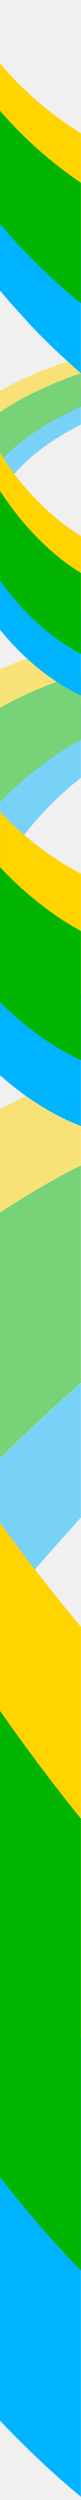
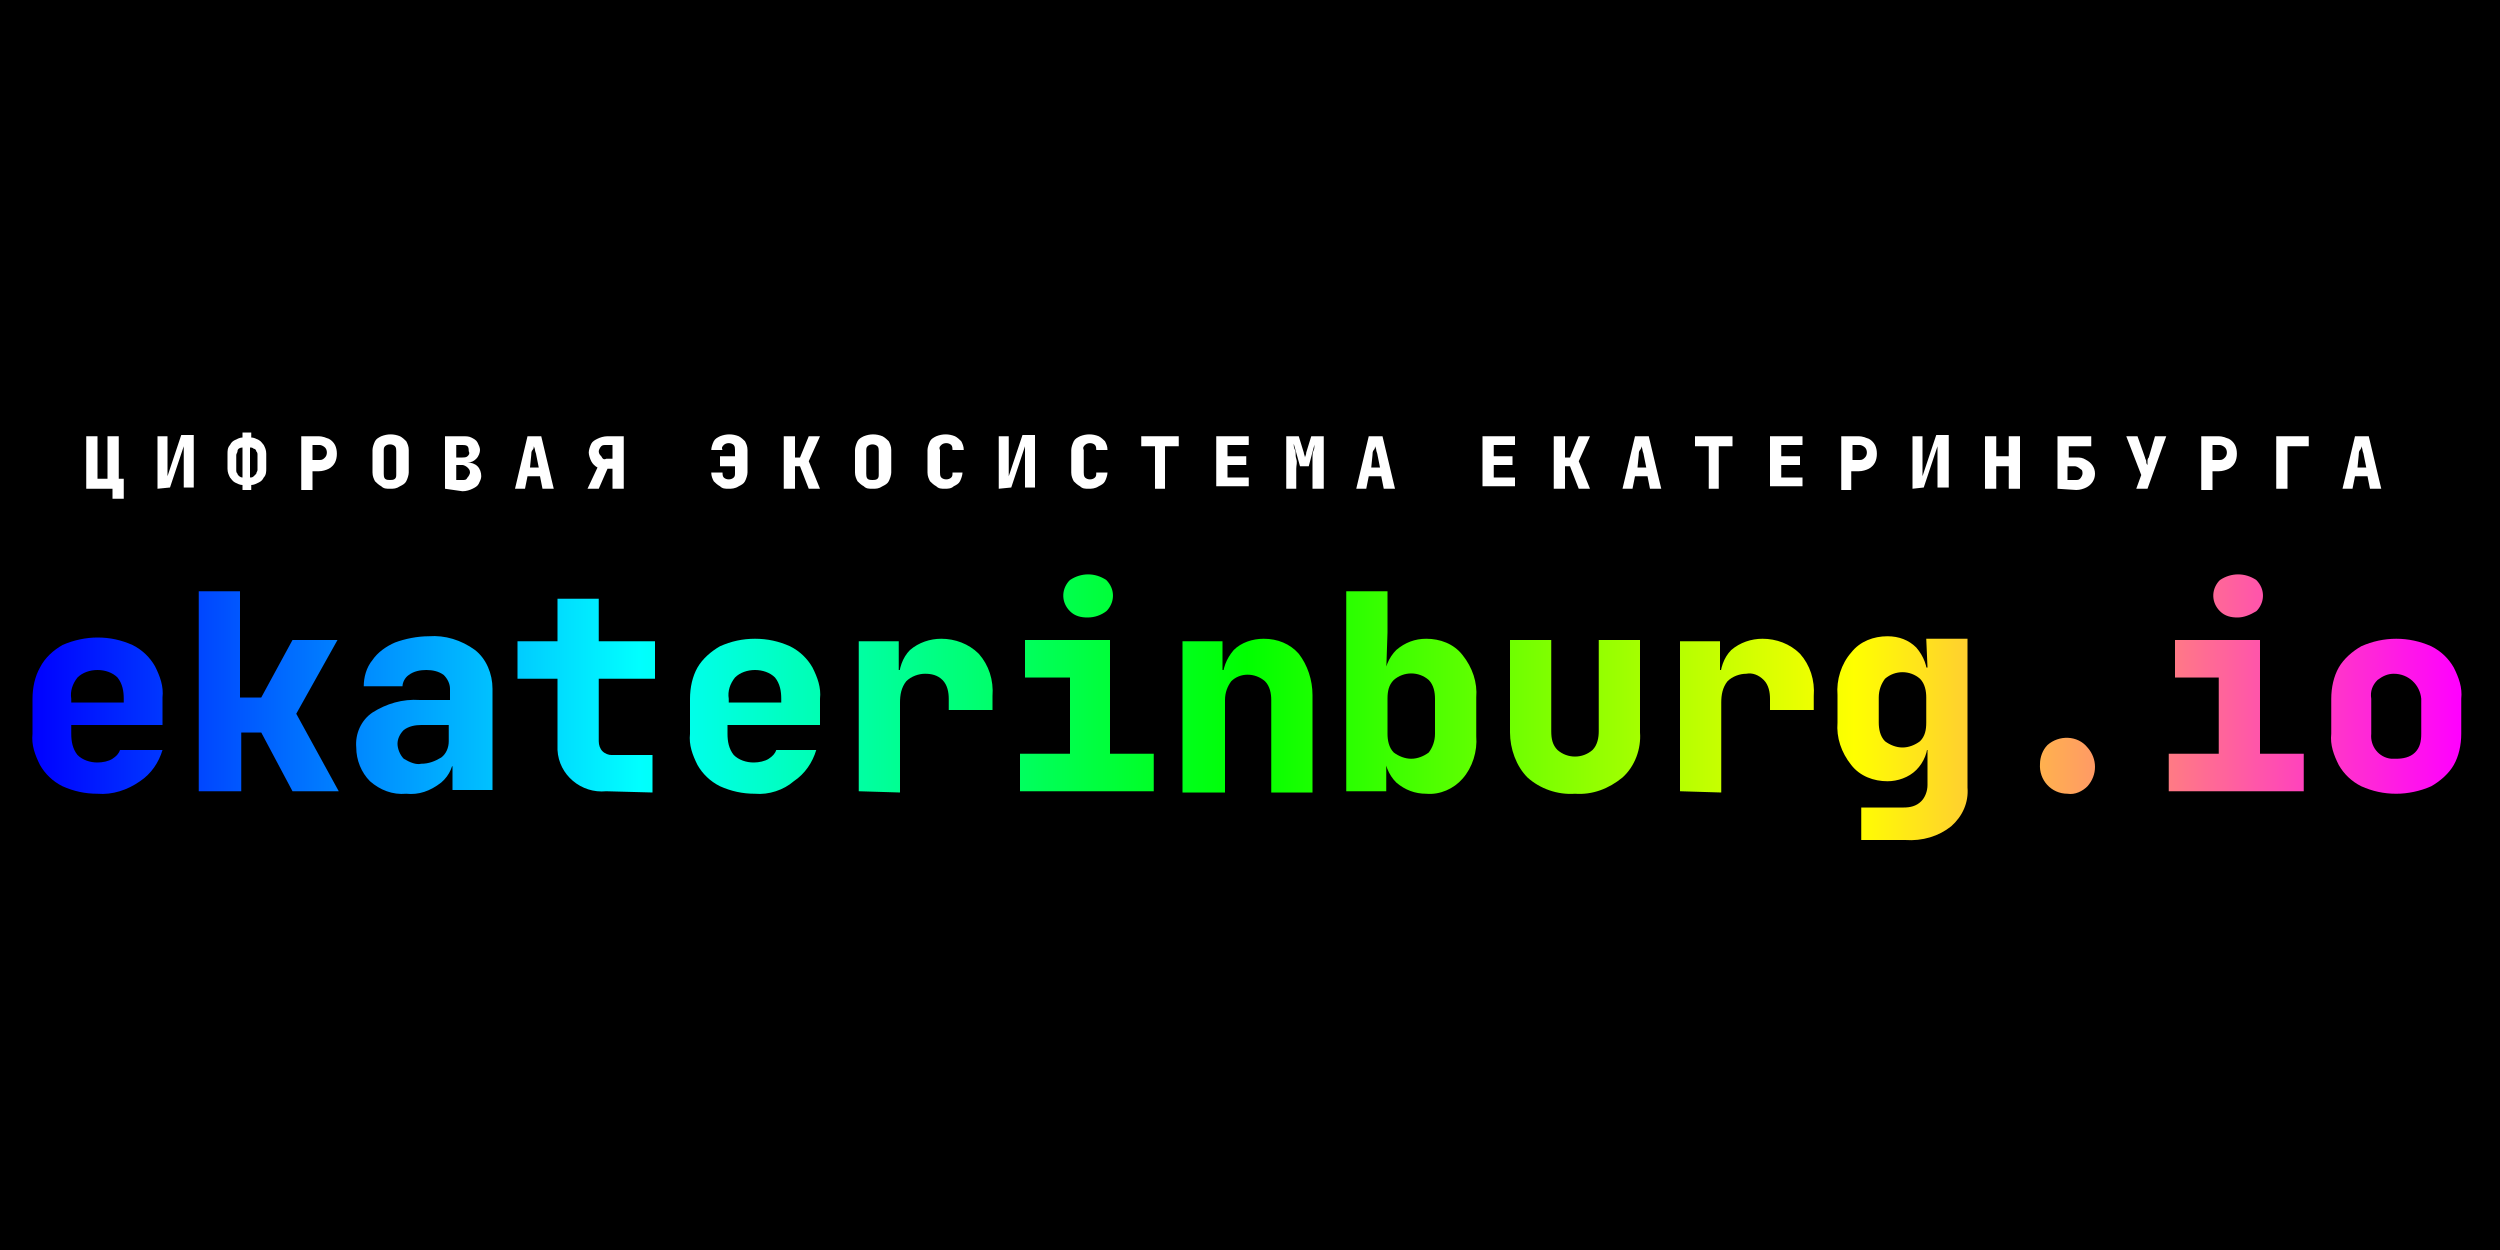
- <svg xmlns="http://www.w3.org/2000/svg" version="1.1" id="Layer_1" x="0" y="0" viewBox="0 0 200 6180" style="enable-background:new 0 0 200 6180" xml:space="preserve">
-   <style>.st1{opacity:.5}.st2{fill:#ffd400}.st3{fill:#00b4ff}.st4{fill:#00b400}</style>
-   <path style="fill:none" d="M0 0h200v6180H0z" />
-   <g class="st1">
-     <path class="st2" d="M200 882.8v80.5c-6.6 2.7-13.3 5.4-19.9 8.1-14.6 6.2-29 12.6-43.3 19.4-6.1 2.9-12.2 5.9-18.3 8.9-4 2-8 4.1-12 6.2-4 2.1-8 4.2-12 6.4s-7.9 4.4-11.8 6.6c-29.1 16.6-57 35.4-82.7 56.9V966.2c4.3-2.5 8.5-5.1 12.9-7.3l13.6-7.3 6.8-3.6 6.8-3.3c36.5-18.1 73.2-32.7 109.6-45.5 5.8-2 11.6-4 17.5-5.9 11-3.7 21.9-7.2 32.8-10.5z" />
-     <path class="st3" d="M200 963.3v85.8c-26.4 13.8-51.6 28.4-74.8 44.1l-5 3.3-4.8 3.5-9.5 6.9c-3.2 2.2-6.2 4.7-9.2 7.1l-9 7.1c-1.5 1.2-2.9 2.5-4.4 3.7l-4.3 3.7c-2.8 2.5-5.8 4.9-8.6 7.4l-8.2 7.8-4.1 3.8c-1.4 1.3-2.6 2.7-4 4-6.5 6.6-12.8 13.4-19 20.4-11.9 13.5-23.2 27.8-34.4 43.1l-.9 1.2v-140.3c25.7-21.5 53.6-40.3 82.7-56.9 3.9-2.2 7.9-4.5 11.8-6.6 4-2.2 7.9-4.3 12-6.4 4-2.1 8-4.2 12-6.2 6.1-3.1 12.2-6 18.3-8.9 14.3-6.8 28.8-13.2 43.3-19.4 6.8-2.9 13.5-5.6 20.1-8.2z" />
-     <path class="st4" d="M199.9 922.5h.1v82.9c-1.6.7-3.1 1.4-4.7 2.1-31.8 14.7-62.5 30.7-91.4 48.6-28.8 17.9-55.7 37.6-79.8 60.2-5.5 5.1-10.9 10.3-16.1 15.6-2.7 2.7-5.3 5.5-8 8.2v-121.2l5.2-3.6c2-1.4 4-2.8 6.1-4.1l12.4-7.8c4.1-2.6 8.2-5.2 12.5-7.6l12.6-7.2 6.3-3.6 6.4-3.3c34-18 68.7-33.1 103.5-46.5 11.6-4.4 23.2-8.6 34.9-12.7z" />
+ <svg xmlns="http://www.w3.org/2000/svg" xmlns:xlink="http://www.w3.org/1999/xlink" enable-background="new 0 0 200 100" viewBox="0 0 200 100">
+   <linearGradient id="a">
+     <stop offset="0" stop-color="#00f" />
+     <stop offset=".25" stop-color="#0ff" />
+     <stop offset=".5" stop-color="#0f0" />
+     <stop offset=".75" stop-color="#ff0" />
+     <stop offset="1" stop-color="#f0f" />
+   </linearGradient>
+   <linearGradient id="b" gradientTransform="matrix(1 0 0 -1 0 102)" gradientUnits="userSpaceOnUse" x1="2.556" x2="196.915" xlink:href="#a" y1="44.716" y2="44.716" />
+   <linearGradient id="c" gradientTransform="matrix(1 0 0 -1 0 102)" gradientUnits="userSpaceOnUse" x1="2.558" x2="196.916" xlink:href="#a" y1="46.686" y2="46.686" />
+   <linearGradient id="d" gradientTransform="matrix(1 0 0 -1 0 102)" gradientUnits="userSpaceOnUse" x1="2.558" x2="196.916" xlink:href="#a" y1="44.718" y2="44.718" />
+   <linearGradient id="e" gradientTransform="matrix(1 0 0 -1 0 102)" gradientUnits="userSpaceOnUse" x1="2.558" x2="196.916" xlink:href="#a" y1="46.406" y2="46.406" />
+   <linearGradient id="f" gradientTransform="matrix(1 0 0 -1 0 102)" gradientUnits="userSpaceOnUse" x1="2.558" x2="196.916" xlink:href="#a" y1="44.716" y2="44.716" />
+   <linearGradient id="g" gradientTransform="matrix(1 0 0 -1 0 102)" gradientUnits="userSpaceOnUse" x1="2.558" x2="196.916" xlink:href="#a" y1="44.828" y2="44.828" />
+   <linearGradient id="h" gradientTransform="matrix(1 0 0 -1 0 102)" gradientUnits="userSpaceOnUse" x1="2.558" x2="196.916" xlink:href="#a" y1="47.376" y2="47.376" />
+   <linearGradient id="i" gradientTransform="matrix(1 0 0 -1 0 102)" gradientUnits="userSpaceOnUse" x1="2.558" x2="196.916" xlink:href="#a" y1="44.827" y2="44.827" />
+   <linearGradient id="j" gradientTransform="matrix(1 0 0 -1 0 102)" gradientUnits="userSpaceOnUse" x1="2.558" x2="196.916" xlink:href="#a" y1="46.575" y2="46.575" />
+   <linearGradient id="k" gradientTransform="matrix(1 0 0 -1 0 102)" gradientUnits="userSpaceOnUse" x1="2.558" x2="196.916" xlink:href="#a" y1="44.602" y2="44.602" />
+   <linearGradient id="l" gradientTransform="matrix(1 0 0 -1 0 102)" gradientUnits="userSpaceOnUse" x1="2.558" x2="196.916" xlink:href="#a" y1="42.854" y2="42.854" />
+   <linearGradient id="m" gradientTransform="matrix(1 0 0 -1 0 102)" gradientUnits="userSpaceOnUse" x1="2.558" x2="196.916" xlink:href="#a" y1="40.688" y2="40.688" />
+   <linearGradient id="n" gradientTransform="matrix(1 0 0 -1 0 102)" gradientUnits="userSpaceOnUse" x1="2.558" x2="196.916" xlink:href="#a" y1="44.715" y2="44.715" />
+   <path d="m0 0h200v100h-200z" />
+   <g fill="#fff">
+     <path d="m9 39.9v-.8h-2.1v-4.2h.9v3.4h.8v-3.4h.9v3.4h.4v1.6z" />
+     <path d="m12.6 39.1v-4.2h.8v1.8.5s0 .3 0 .5 0 .3 0 .4l1.1-3.3h1v4.2h-.8v-1.7c0-.1 0-.3 0-.5s0-.4 0-.6 0-.4 0-.5l-1.1 3.3z" />
+     <path d="m19.4 39.2v-.4c-.2 0-.4-.1-.6-.2s-.3-.3-.4-.4c-.1-.2-.2-.4-.2-.7v-1.2c0-.2 0-.5.2-.7.1-.2.2-.3.4-.4s.4-.2.6-.2v-.4h.7v.4c.2 0 .4.1.6.2s.3.3.4.4c.1.2.2.4.2.7v1.2c0 .2 0 .5-.2.7-.1.2-.2.3-.4.4s-.4.2-.6.2v.4zm0-1v-2.4c-.2 0-.4.1-.4.3 0 .1-.1.2-.1.3v1.2c0 .1 0 .2.1.3 0 .1.2.3.4.3zm.6 0c.1 0 .2 0 .3-.1l.2-.2c0-.1.1-.2.1-.3v-1.2c0-.1 0-.2-.1-.3 0-.1-.1-.2-.2-.2-.1-.1-.2-.1-.3-.1z" />
+     <path d="m24.1 39.1v-4.2h1.4c.3 0 .5.1.8.2.2.1.4.3.5.5.2.4.2 1 0 1.4-.1.2-.3.4-.5.5s-.5.2-.8.2h-.5v1.5h-.9zm.9-2.3h.6c.2 0 .3-.1.4-.2.2-.2.2-.6 0-.8-.1-.1-.3-.2-.4-.2h-.6z" />
+     <path d="m31.2 39.1c-.3 0-.5 0-.7-.2-.2-.1-.4-.3-.5-.4-.1-.2-.2-.4-.2-.7v-1.8c0-.2.1-.5.2-.7s.3-.3.5-.4c.5-.2 1-.2 1.5 0 .2.1.4.3.5.4.1.2.2.4.2.7v1.8c0 .2-.1.5-.2.7s-.3.3-.5.4c-.3.2-.5.2-.8.2zm0-.7c.1 0 .3 0 .4-.1s.1-.2.1-.4v-1.8c0-.1 0-.3-.1-.4-.2-.2-.6-.2-.8 0-.1.1-.1.2-.1.4v1.8c0 .1 0 .3.1.4s.3.1.4.1z" />
+     <path d="m35.6 39.1v-4.2h1.4c.3 0 .5 0 .7.1s.4.2.5.4.2.4.2.6-.1.5-.3.7-.4.3-.7.3c.3 0 .6.1.8.3s.3.5.3.8c0 .2-.1.4-.2.6s-.3.3-.5.4-.5.2-.8.2zm.9-2.5h.5c.1 0 .3 0 .4-.1s.2-.2.1-.4c0-.1 0-.3-.1-.4s-.3-.1-.4-.1h-.5zm0 1.8h.5c.2 0 .3 0 .4-.2.1-.1.2-.3.2-.4 0-.2-.1-.3-.2-.4s-.3-.2-.4-.2h-.5z" />
+     <path d="m41.2 39.1 1-4.2h1.1l1 4.2h-.9l-.2-1h-1l-.2 1zm1.2-1.7h.7l-.2-1c0-.1-.1-.3-.1-.4s-.1-.3-.1-.3c0 .1 0 .2-.1.3s-.1.3-.1.4z" />
+     <path d="m47 39.1.8-1.7c-.2-.1-.4-.3-.5-.5s-.2-.5-.2-.7.1-.5.2-.7.3-.3.5-.4.5-.2.8-.2h1.3v4.2h-.9v-1.6h-.4l-.7 1.6zm1.5-2.4h.5v-1.1h-.5c-.2 0-.3 0-.4.1s-.2.3-.2.4c0 .2.1.3.2.4.1.2.2.3.4.2z" />
+     <path d="m58.3 39.1c-.3 0-.5 0-.7-.2-.2-.1-.4-.3-.5-.4-.1-.2-.2-.4-.2-.7h.9c0 .1 0 .3.1.4.2.2.6.2.8 0 .1-.1.1-.2.1-.4v-.5h-1.2v-.8h1.2v-.5c0-.1 0-.3-.1-.4-.2-.2-.6-.2-.8 0-.1.1-.2.2-.1.4h-.9c0-.2.1-.5.2-.7s.3-.3.5-.4c.5-.2 1-.2 1.5 0 .2.1.4.3.5.4.1.2.2.4.2.7v1.8c0 .2-.1.5-.2.7s-.3.3-.5.4c-.3.2-.6.2-.8.2z" />
+     <path d="m62.7 39.1v-4.2h.9v1.7h.4l.7-1.7h.9l-.9 2 .9 2.2h-.9l-.7-1.8h-.4v1.8z" />
+     <path d="m69.8 39.1c-.3 0-.5 0-.7-.2-.2-.1-.4-.3-.5-.4-.1-.2-.2-.4-.2-.7v-1.8c0-.2.1-.5.2-.7s.3-.3.5-.4c.5-.2 1-.2 1.5 0 .2.1.4.3.5.4.1.2.2.4.2.7v1.8c0 .2-.1.5-.2.7s-.3.3-.5.4c-.3.2-.5.2-.8.2zm0-.7c.1 0 .3 0 .4-.1s.1-.2.1-.4v-1.8c0-.1 0-.3-.1-.4-.2-.2-.6-.2-.8 0-.1.1-.1.2-.1.4v1.8c0 .1 0 .3.1.4s.3.1.4.1z" />
+     <path d="m75.6 39.1c-.3 0-.5 0-.7-.2-.2-.1-.4-.3-.5-.4-.1-.2-.2-.4-.2-.7v-1.8c0-.2.1-.5.2-.7s.3-.3.5-.4c.5-.2 1-.2 1.5 0 .2.1.4.3.5.4.1.2.2.4.2.7h-.9c0-.1 0-.3-.1-.4-.2-.2-.6-.2-.8 0-.1.1-.2.2-.1.4v1.8c0 .1 0 .3.1.4.2.2.6.2.8 0 .1-.1.1-.2.1-.4h.8c0 .2-.1.5-.2.7s-.3.3-.5.4c-.2.2-.5.2-.7.2z" />
+     <path d="m79.9 39.1v-4.2h.8v1.8.5s0 .3 0 .5 0 .3 0 .4l1.1-3.3h1v4.2h-.8v-1.7c0-.1 0-.3 0-.5s0-.4 0-.6 0-.4 0-.5l-1.1 3.3z" />
+     <path d="m87.1 39.1c-.3 0-.5 0-.7-.2-.2-.1-.4-.3-.5-.4-.1-.2-.2-.4-.2-.7v-1.8c0-.2.1-.5.2-.7s.3-.3.5-.4c.5-.2 1-.2 1.5 0 .2.1.4.3.5.4.1.2.2.4.2.7h-.9c0-.1 0-.3-.1-.4-.2-.2-.6-.2-.8 0-.1.1-.2.2-.1.4v1.8c0 .1 0 .3.1.4.2.2.6.2.8 0 .1-.1.1-.2.1-.4h.9c0 .2-.1.5-.2.7s-.3.3-.5.4c-.3.2-.6.2-.8.2z" />
+     <path d="m92.4 39.1v-3.4h-1.1v-.8h3v.8h-1.1v3.4z" />
+     <path d="m97.3 39.1v-4.2h2.6v.7h-1.7v.9h1.5v.7h-1.5v1h1.7v.7h-2.6z" />
+     <path d="m102.9 39.1v-4.2h1l.4 1.3c0 .1.1.3.1.4s0 .2 0 .2c0-.1 0-.1 0-.2s.1-.2.1-.4l.4-1.3h1v4.2h-.9v-1.6c0-.3 0-.5 0-.8s0-.5.1-.7 0-.4.1-.6l-.5 1.9h-.7l-.5-1.8c0 .2 0 .3.1.5s0 .4.1.7 0 .5 0 .8v1.6z" />
+     <path d="m108.5 39.1 1-4.2h1.1l1 4.2h-.9l-.2-1h-1l-.2 1zm1.2-1.7h.7l-.2-1c0-.1-.1-.3-.1-.4s-.1-.3-.1-.3c0 .1 0 .2-.1.3s-.1.3-.1.4z" />
+     <path d="m118.6 39.1v-4.2h2.6v.7h-1.7v.9h1.5v.7h-1.5v1h1.7v.7h-2.6z" />
+     <path d="m124.3 39.1v-4.2h.9v1.7h.4l.7-1.7h.9l-.9 2 .9 2.2h-.9l-.7-1.8h-.4v1.8z" />
+     <path d="m129.8 39.1 1-4.2h1.1l1 4.2h-.9l-.2-1h-1l-.2 1zm1.2-1.7h.7l-.2-1c0-.1-.1-.3-.1-.4s-.1-.3-.1-.3c0 .1 0 .2-.1.3s-.1.3-.1.4z" />
+     <path d="m136.7 39.1v-3.4h-1.1v-.8h3v.8h-1.1v3.4z" />
+     <path d="m141.6 39.1v-4.2h2.6v.7h-1.7v.9h1.5v.7h-1.5v1h1.7v.7h-2.6z" />
+     <path d="m147.3 39.1v-4.2h1.4c.3 0 .5.1.8.2.2.1.4.3.5.5.2.4.2 1 0 1.4-.1.2-.3.4-.5.5s-.5.2-.8.2h-.6v1.5h-.8zm.9-2.3h.6c.2 0 .3-.1.4-.2.2-.2.2-.6 0-.8-.1-.1-.3-.2-.4-.2h-.6z" />
+     <path d="m153 39.1v-4.2h.8v1.8.5s0 .3 0 .5 0 .3 0 .4l1.1-3.3h1v4.2h-.9v-1.7c0-.1 0-.3 0-.5s0-.4 0-.6 0-.4 0-.5l-1.1 3.3z" />
+     <path d="m158.8 39.1v-4.2h.9v1.6h1v-1.6h.9v4.2h-.9v-1.8h-1v1.8z" />
+     <path d="m164.6 39.1v-4.2h2.7v.8h-1.8v.9h.6c.3 0 .5 0 .8.2.4.2.7.6.7 1.1s-.3.9-.7 1.1c-.2.1-.5.2-.8.2zm.8-.7h.6c.2 0 .3 0 .4-.1s.2-.3.2-.4c0-.2 0-.3-.2-.4-.1-.1-.3-.2-.4-.2h-.6z" />
+     <path d="m170.9 39.1.4-1.1-1.2-3.1h.9l.6 1.7c0 .1.1.2.1.3s0 .2.1.3c0-.1 0-.2 0-.3s0-.2.1-.3l.5-1.7h.9l-1.5 4.2z" />
+     <path d="m176.1 39.1v-4.2h1.4c.3 0 .5.1.8.2.2.1.4.3.5.5.2.4.2 1 0 1.4-.1.2-.3.4-.5.5s-.5.2-.8.2h-.5v1.5h-.9zm.9-2.3h.6c.2 0 .3-.1.4-.2.2-.2.2-.6 0-.8-.1-.1-.3-.2-.4-.2h-.6z" />
+     <path d="m182.1 39.1v-4.2h2.6v.8h-1.7v3.4z" />
+     <path d="m187.4 39.1 1-4.2h1.1l1 4.2h-.9l-.2-1h-1l-.2 1zm1.2-1.7h.7l-.2-1c0-.1-.1-.3-.1-.4s-.1-.3-.1-.3c0 .1 0 .2-.1.3s-.1.3-.1.4z" />
  </g>
-   <path class="st2" d="M200 329.8v262.3l-5.5-4.1c-2.3-1.7-4.5-3.3-6.8-5.1l-13.4-10.4-6.7-5.2-6.6-5.4-13-10.7c-4.4-3.6-8.6-7.3-12.9-11l-6.4-5.5c-2.1-1.8-4.3-3.7-6.4-5.6l-12.6-11.3-6.3-5.7-6.2-5.8-12.4-11.6c-4.1-3.9-8.1-7.9-12.1-11.8l-6-5.9-3-3-3-3-11.9-12c-4-4-7.8-8.1-11.7-12.3l-11.6-12.4-11.3-12.6-5.6-6.3c-1.9-2.1-3.7-4.3-5.5-6.4-1-1.2-2.1-2.4-3.1-3.6V156.9c3.7 4.4 7.4 8.7 11 13 3.2 3.7 6.5 7.4 9.8 11s6.6 7.2 10.1 10.8l10.2 10.6c3.5 3.5 7 7 10.5 10.4 6.9 7 14.2 13.7 21.3 20.4 3.6 3.4 7.3 6.6 11 9.9 3.7 3.3 7.3 6.6 11.1 9.7l11.4 9.5 2.8 2.4 2.9 2.3 5.8 4.6 5.8 4.6c1.9 1.5 3.8 3.1 5.8 4.5l11.8 8.9c7.7 6 15.9 11.6 23.9 17.2l12.2 8.2c4.1 2.7 8.1 5.5 12.3 8.1l10.3 6.8z" />
-   <path class="st3" d="M200 592.1v330.5l-.1-.1-.9-.7-4.1-3.6-16.2-14.4c-2.7-2.4-5.4-4.8-8-7.2l-3.6-3.3-4.3-4c-5.2-5-10.5-9.6-15.7-14.4-5.2-4.8-10.3-9.7-15.4-14.6l-7.6-7.3c-2.5-2.4-5.1-4.9-7.6-7.4l-14.9-14.9-7.4-7.4-7.2-7.6-14.3-15.2c-2.4-2.5-4.7-5.1-7-7.7l-7-7.7-6.9-7.7c-2.3-2.5-4.7-5-7-7.6l-13.7-15.3-6.8-7.6-6.6-7.8-13.1-15.5C3 721.8 1.5 719.9 0 718V405.4c1 1.2 2.1 2.4 3.1 3.6 1.8 2.1 3.7 4.3 5.5 6.4l5.6 6.3 11.3 12.6 11.6 12.4c3.9 4.1 7.7 8.3 11.7 12.3l11.8 12.1 3 3 3 3 6 5.9c4 3.9 8 7.9 12.1 11.8l12.4 11.6 6.2 5.8 6.3 5.7 12.6 11.3c2.1 1.9 4.2 3.7 6.4 5.6l6.4 5.5c4.3 3.7 8.5 7.4 12.9 11L161 562l6.6 5.4 6.7 5.2 13.4 10.4c2.2 1.8 4.5 3.4 6.8 5.1l5.5 4z" />
-   <path class="st4" d="M200 452v297.5l-6-4.8c-2.5-2-4.9-3.9-7.3-6l-14.5-12.2-7.2-6.1-7.1-6.2-14.1-12.5c-2.4-2.1-4.6-4.2-6.9-6.3L130 689c-18.4-16.8-36.3-34-53.8-51.7-4.4-4.4-8.6-8.9-12.9-13.4l-6.4-6.7c-2.1-2.2-4.3-4.4-6.4-6.7L38.2 597l-6.2-6.8-6.1-7-12.1-13.9-12-14-1.8-2.2V273.8c2.2 2.5 4.3 5 6.5 7.5 3.4 4 7 7.9 10.5 11.8s7 7.8 10.7 11.6l10.9 11.4 2.7 2.9 2.8 2.8 5.6 5.6 5.6 5.6c1.9 1.9 3.7 3.7 5.6 5.5l11.4 10.9C112 386.9 154.8 421.2 200 452z" />
-   <g class="st1">
-     <path class="st2" d="M200 1596.5v147.2c-25.6 10.5-50.8 22.1-75.3 35-38.7 20.3-76 43.2-111.6 68.5-4.4 3.1-8.7 6.2-13 9.4v-202.5c16.3-6.9 32.8-13.5 49.4-19.6 5.8-2.1 11.6-4.2 17.5-6.3 33.4-11.6 67.3-21.6 101.6-29.8 9.9-2.4 19.9-4.6 29.9-6.7l1.5 4.8z" />
-     <path class="st3" d="M124.7 1778.6c24.6-12.8 49.7-24.5 75.3-35v179l-.1.1c-28.7 22.5-55.8 46.9-81.1 73.1-20.9 21.6-40.7 44.4-59.1 68.1-3.7 4.8-7.4 9.6-11 14.4-10.7 14.4-20.8 29-30.3 43.8-5.3 8.2-10.4 16.5-15.2 24.8-1.1 1.8-2.1 3.6-3.2 5.4v-295.9c4.3-3.2 8.7-6.3 13-9.4 35.6-25.2 72.9-48.1 111.7-68.4z" />
-     <path class="st4" d="M139.8 1685.4c19.8-7.3 39.9-14 60.2-20v162.8c-12.8 7.2-25.3 14.6-37.7 22.5-33.7 21.4-65.9 45-96.4 70.8-23 19.4-45 39.9-65.9 61.5v-233.4c28.3-15.7 57.4-30.1 87-43.1 17.4-7.5 35-14.6 52.8-21.1z" />
-   </g>
-   <g class="st1">
-     <path class="st2" d="M200 2653.8v227.5l-2 .9c-26.3 12.8-49.9 25.5-72.6 38.4-22.7 12.8-44.3 25.8-65.5 38.8-20.5 12.6-40.4 25.3-60 38.1v-255.6l8.7-4.5c17.6-9.1 35.9-18.3 55.9-27.8 10-4.8 20.5-9.7 31.6-14.6l12.5-5.6 13.4-5.8 6.7-2.9 3.5-1.5 3.7-1.5 14.7-5.9 3.9-1.5 4.1-1.6 8.2-3.1 8.2-3.1 9.2-3.3 9.2-3.2 4.6-1.6 2-.6z" />
-     <path class="st3" d="M200 3418.3v333.1c-17.9 19.7-35.8 39.6-53.5 59.7-20.2 22.8-40.3 45.8-60 68.8-7.4 8.6-14.8 17.2-22.1 25.9-13.4 15.8-26.6 31.6-39.7 47.4-8.4 10.1-16.6 20.2-24.7 30.2v-378.1c25-24.5 50.3-48.8 75.6-72.8 15.7-14.8 31.3-29.6 47.1-44.1 15.7-14.6 31.5-29 47.3-43.3 10-9 20-17.9 30-26.8z" />
-     <path class="st4" d="M200 2881.3v537c-10 8.9-20 17.8-30 26.8-15.8 14.3-31.6 28.7-47.3 43.3-15.8 14.6-31.4 29.3-47.1 44.1-25.3 24-50.6 48.3-75.6 72.8v-608c19.6-12.8 39.5-25.5 60-38.1 21.1-13 42.8-25.9 65.5-38.8 22.7-12.8 46.3-25.6 72.6-38.4l1.9-.7z" />
-   </g>
-   <path class="st2" d="M200 4021.5v1017.7c-1.1-1.2-2.1-2.5-3.2-3.8-18.9-22.5-37.6-45.3-55.9-68.4-30.8-38.8-60.9-78.2-90.2-118.2-1.7-2.2-3.3-4.5-4.9-6.7l-11.6-15.9c-3.8-5.3-7.7-10.6-11.5-15.9l-22.7-32V3764.4c11.5 15.9 23.2 31.9 35 47.8 16.9 22.7 34 45.3 51.4 67.8 11.8 15.3 23.7 30.6 35.8 45.8 25.5 32.2 51.5 64.1 77.8 95.7z" />
-   <path class="st3" d="M200 5039.2V6172c-38.1-31.5-75-64.4-110.8-98.5-31.2-29.8-60.9-59.7-89.2-89.7V4778.3l22.7 32c3.8 5.4 7.6 10.6 11.5 15.9l11.6 15.9c1.6 2.2 3.3 4.5 4.9 6.7 29.3 40 59.4 79.4 90.2 118.2 18.3 23 37 45.8 55.9 68.4 1.1 1.3 2.1 2.5 3.2 3.8z" />
-   <path class="st4" d="M200 4495.8v1117.1c-1-1-2-2.1-3-3.1-43.6-45-84.5-90.7-123.5-137L44.7 5438c-9.4-11.7-18.7-23.4-28-35.1-2.3-2.9-4.7-5.8-7-8.8l-6.8-8.8-2.9-3.8V4229.3c15.6 22.4 31.4 44.6 47.4 66.7 29 40.2 58.6 79.8 88.6 118.8 21.1 27.3 42.4 54.3 64 81z" />
-   <path class="st2" d="M200 1325v189.8c-13.4-7.6-26.4-15.9-38.9-24.9-22.2-16-43.3-33.6-63-52.6s-38.3-39.1-55.6-60.3c-15.1-18.3-29.2-37.3-42.5-56.9v-201.6c2.5 4.5 5.2 9 8 13.4.2.4.4.7.7 1.1 8.4 13.3 17.3 26.3 26.7 38.9 4.6 6.2 9.3 12.2 14.2 18.2 29.5 36.6 63 69.9 99.7 99.3 9 7.1 18 13.9 27.1 20.2 7.8 5.4 15.7 10.6 23.6 15.4z" />
-   <path class="st3" d="M200 1514.8v204.5c-14.6-6.9-28.9-14.6-42.8-23-5.8-3.6-11.6-7.2-17.4-11-25.8-17-50.2-36.1-72.9-57.1-.9-.8-1.8-1.7-2.7-2.5-23-21.5-44.4-44.6-64.2-69V1320c13.3 19.6 27.5 38.6 42.5 56.9 17.3 21.2 35.9 41.3 55.6 60.3s40.7 36.6 63 52.6c12.5 9.1 25.5 17.4 38.9 25z" />
-   <path class="st4" d="M200 1416.3v200.3c-1.8-1-3.6-1.9-5.4-2.9-8.8-4.8-17.5-9.9-26-15.2-19.5-12.2-38.2-25.8-55.9-40.7-24-20.2-46.5-42.1-67.3-65.6-16-18-31.1-36.8-45.3-56.3v-222.4c.3.5.6.9.9 1.4 0 0 0 .1.1.1 27.4 42.6 59.2 82.2 94.9 118.1 17.3 17.5 35.8 33.9 55.1 49.2 15.5 12.3 31.9 23.7 48.9 34z" />
-   <path class="st2" d="M200 2159.9V2458c-1.3-.7-2.6-1.3-3.8-2-1-.5-2-1.1-3.1-1.6-.4-.2-.8-.4-1.1-.6-2.2-1.2-4.5-2.4-6.7-3.6-1-.5-2-1.1-3-1.7-.9-.5-1.9-1.1-2.8-1.6-.4-.2-.8-.5-1.2-.7-1.1-.6-2.3-1.3-3.4-1.9-1.6-.9-3.2-1.9-4.8-2.8-1.6-1-3.2-1.9-4.8-2.9s-3.2-1.9-4.8-2.9c-1.3-.8-2.7-1.7-4-2.5-1.9-1.2-3.9-2.5-5.8-3.7-1-.6-2-1.3-3-2-.5-.3-.9-.6-1.4-.9-25-16.5-49-34.5-71.8-53.8-22.9-19.2-44.9-39.6-65.8-60.9-1.3-1.3-2.6-2.7-3.9-4s-2.6-2.7-3.9-4c-.3-.3-.5-.6-.8-.8v-296.8c3.8 4 8 8.5 12.4 13.1 6.8 7.1 14.3 14.6 22.3 22.1 7.9 7.5 16.3 15.1 25 22.6.1.1.1.1.2.1 17.6 15.1 36.5 30 56.1 43.9s39.8 27 60.3 38.8c7.8 4.5 15.7 8.8 23.6 13z" />
-   <path class="st3" d="M200 2458v325.8c-8.2-3.2-16.4-6.7-24.5-10.3-24-10.8-47.4-23.1-69.8-36.8-14-8.6-27.7-17.6-41.1-27.1-6-4.2-11.8-8.6-17.7-13-16.7-12.6-32.2-25.5-46.9-38.5V2303l.8.8c1.3 1.4 2.6 2.7 3.9 4s2.6 2.7 3.9 4c21 21.3 42.9 41.7 65.8 60.9 22.9 19.3 46.9 37.2 71.8 53.8.4.3.9.6 1.4.9 1 .7 2 1.3 3 2 1.9 1.2 3.9 2.5 5.8 3.7 1.3.8 2.7 1.7 4 2.5 1.6 1 3.2 2 4.8 2.9 1.6 1 3.2 1.9 4.8 2.9s3.2 1.9 4.8 2.8c1.1.7 2.3 1.3 3.4 1.9.4.2.8.5 1.2.7.9.5 1.9 1.1 2.8 1.6 1 .6 2 1.1 3 1.7 2.2 1.2 4.4 2.4 6.7 3.6.4.2.8.4 1.1.6 1 .5 2 1.1 3.1 1.6 1.3.8 2.6 1.4 3.9 2.1z" />
-   <path class="st4" d="M200 2301.4v319.3c-11.8-5.4-23.4-11.2-34.8-17.4-34.9-19.1-65.6-40.4-94-62.8-24.9-19.8-48.7-40.9-71.2-63.3v-333.6c1 1.1 2.1 2.2 3.2 3.4 9.4 10 19.2 19.9 29.1 29.5 19.3 18.6 39.4 36.2 60.2 52.8 10.4 8.3 20.9 16.3 31.5 24s21.3 15 32.2 22.1c14.2 9.3 28.8 18 43.8 26z" />
+   <path d="m7.8 63.5c-1 0-1.9-.2-2.8-.6-.8-.4-1.4-1-1.8-1.7-.4-.8-.7-1.6-.6-2.5v-2.8c0-.9.2-1.8.6-2.5.4-.8 1.1-1.4 1.8-1.8.9-.4 1.9-.6 2.8-.6 1 0 1.9.2 2.8.6.8.4 1.4 1 1.8 1.7.4.8.7 1.6.6 2.5v2.2h-7.3v.7c0 .6.1 1.2.5 1.7.4.4 1 .6 1.6.6.4 0 .9-.1 1.2-.3s.5-.4.6-.7h3.4c-.3 1-.9 1.9-1.8 2.5-1 .7-2.2 1.1-3.4 1zm2.1-7.1v-.5c0-.6-.1-1.2-.5-1.7-.4-.4-1-.6-1.6-.6s-1.2.2-1.6.6c-.4.5-.6 1.1-.5 1.7v.3h4.5z" fill="url(#b)" />
+   <path d="m15.9 63.3v-16h3.3v8.5h1.7l2.5-4.6h3.6l-3.3 5.9 3.4 6.2h-3.7l-2.5-4.7h-1.6v4.7z" fill="url(#c)" />
+   <path d="m32.5 63.5c-1.1.1-2.1-.3-2.9-1-.7-.7-1.1-1.7-1.1-2.7-.1-1.1.4-2.2 1.3-2.8 1.1-.7 2.4-1.1 3.8-1h2.4v-.9c0-.4-.2-.8-.5-1.1-.4-.3-.9-.4-1.4-.4s-1 .1-1.4.4c-.3.2-.5.6-.5.9h-3.1c0-.7.2-1.5.7-2.1.4-.6 1.1-1.1 1.8-1.4.8-.3 1.8-.5 2.7-.5 1.3-.1 2.6.3 3.7 1.1.9.7 1.4 1.9 1.4 3.1v8.1h-3.2v-1.9h-.5l.6-.9c0 .8-.3 1.6-1 2.2-.9.7-1.8 1-2.8.9zm1.2-2.4c.6 0 1.1-.2 1.6-.5.4-.3.6-.8.6-1.3v-1.3h-2.2c-.5 0-1 .1-1.4.4-.3.3-.5.7-.5 1.1s.2.9.5 1.2c.5.3 1 .5 1.4.4z" fill="url(#d)" />
+   <path d="m48.5 63.3c-2 .2-3.8-1.3-3.9-3.3 0-.2 0-.4 0-.6v-5.1h-3.2v-3h3.2v-3.4h3.3v3.4h4.5v3h-4.5v5c0 .3.1.6.3.8s.5.3.7.3h3.3v3z" fill="url(#e)" />
+   <path d="m60.4 63.5c-1 0-1.9-.2-2.8-.6-.8-.4-1.4-1-1.8-1.7-.4-.8-.7-1.6-.6-2.5v-2.8c0-.9.2-1.8.6-2.5s1.1-1.3 1.8-1.7c.9-.4 1.8-.6 2.8-.6s1.9.2 2.8.6c.8.4 1.4 1 1.8 1.7.4.8.7 1.6.6 2.5v2.1h-7.4v.7c0 .6.1 1.2.5 1.7.4.4 1 .6 1.6.6.4 0 .9-.1 1.2-.3s.5-.4.6-.7h3.2c-.3 1-.9 1.9-1.8 2.5-.8.7-2 1.1-3.1 1zm2.1-7.1v-.5c0-.6-.1-1.2-.5-1.7-.4-.4-1-.6-1.6-.6s-1.2.2-1.6.6c-.4.5-.6 1.1-.5 1.7v.3h4.5z" fill="url(#f)" />
+   <path d="m68.7 63.3v-12h3.2v2.3h1l-1 .8c0-.9.3-1.8.9-2.4.7-.6 1.6-.9 2.5-.9 1.1 0 2.2.4 3 1.2.8.9 1.2 2.1 1.1 3.4v1.1h-3.5v-.9c0-.5-.1-1.1-.5-1.5s-.9-.5-1.4-.5-1.1.2-1.5.6c-.4.5-.5 1.1-.5 1.7v7.2z" fill="url(#g)" />
+   <path d="m81.6 63.3v-3h4v-6.1h-3.6v-3h6.8v9.1h3.5v3zm5.4-13.9c-.5 0-1-.1-1.4-.5-.7-.7-.7-1.7-.1-2.4 0 0 0 0 .1-.1.9-.6 2-.6 2.9 0 .7.7.7 1.7.1 2.4 0 0 0 0-.1.1-.4.3-.9.5-1.5.5z" fill="url(#h)" />
+   <path d="m94.6 63.3v-12h3.2v2.3h1l-1 .8c0-.9.3-1.7.9-2.4.6-.6 1.5-.9 2.4-.9 1.1 0 2.1.4 2.8 1.2.7.9 1.1 2.1 1.1 3.3v7.8h-3.3v-7.4c0-.5-.1-1.1-.5-1.5-.8-.7-2-.7-2.7 0-.3.4-.5.9-.5 1.5v7.4h-3.4z" fill="url(#i)" />
+   <path d="m114.1 63.5c-.9 0-1.7-.3-2.4-.9-.6-.6-1-1.5-.9-2.4l.9.8h-.8v2.3h-3.2v-16h3.3v3.3l-.1 3h.8l-.9.8c-.1-.9.3-1.8.9-2.4.7-.6 1.5-.9 2.4-.9 1.1 0 2.2.4 2.9 1.3.8 1 1.2 2.2 1.1 3.4v3.1c.1 1.2-.3 2.5-1.1 3.4-.7.8-1.8 1.3-2.9 1.2zm-1.2-2.8c.5 0 1-.2 1.4-.5.3-.4.5-.9.5-1.5v-2.8c0-.5-.1-1.1-.5-1.5-.8-.7-2-.7-2.8 0-.4.4-.5.9-.5 1.5v2.8c0 .5.1 1.1.5 1.5.4.3.9.5 1.4.5z" fill="url(#j)" />
+   <path d="m126 63.5c-1.4.1-2.8-.4-3.8-1.3-.9-.9-1.4-2.3-1.4-3.6v-7.4h3.3v7.3c0 .6.1 1.1.5 1.5.8.7 2 .7 2.8 0 .4-.4.5-1 .5-1.5v-7.3h3.3v7.4c.1 1.3-.4 2.7-1.4 3.6-1.1.9-2.4 1.4-3.8 1.3z" fill="url(#k)" />
+   <path d="m134.4 63.3v-12h3.2v2.3h1l-1 .8c0-.9.3-1.8.9-2.4.7-.6 1.6-.9 2.5-.9 1.1 0 2.2.4 3 1.2.8.9 1.2 2.1 1.1 3.4v1.1h-3.5v-.9c0-.5-.1-1.1-.5-1.5s-.9-.6-1.4-.5c-.5 0-1.1.2-1.5.6-.4.5-.5 1.1-.5 1.7v7.2z" fill="url(#g)" />
+   <path d="m148.9 67.2v-2.6h3.4c.5 0 1-.1 1.4-.5.3-.3.5-.8.5-1.3v-.5-2.3h-.8l.8-.8c.1.9-.3 1.8-.9 2.4s-1.5.9-2.3.9c-1.1 0-2.2-.4-2.9-1.3-.8-1-1.2-2.2-1.1-3.4v-2.2c-.1-1.2.3-2.5 1.1-3.4.7-.9 1.8-1.3 2.9-1.3.9 0 1.7.3 2.3.9.6.7.9 1.5.9 2.4l-.8-.8h.8l-.1-2.3h3.3v11.9c.1 1.2-.4 2.3-1.3 3.1-1 .8-2.3 1.2-3.7 1.1zm3.3-7.4c.5 0 1-.2 1.4-.5.4-.4.5-.9.5-1.5v-2c0-.5-.1-1.1-.5-1.5-.8-.7-2-.7-2.8 0-.3.4-.5.9-.5 1.5v2c0 .5.1 1.1.5 1.5.4.3.9.5 1.4.5z" fill="url(#l)" />
+   <path d="m165.4 63.5c-1.3 0-2.3-1.1-2.2-2.4 0-.5.2-1.1.6-1.5.9-.8 2.4-.8 3.2.2.8.9.8 2.2 0 3.1-.4.4-1 .7-1.6.6z" fill="url(#m)" />
+   <path d="m173.5 63.3v-3h4v-6.1h-3.5v-3h6.8v9.1h3.5v3zm5.5-13.9c-.5 0-1-.1-1.4-.5-.7-.7-.7-1.7-.1-2.4 0 0 0 0 .1-.1.9-.6 2-.6 2.9 0 .7.7.7 1.7.1 2.4 0 0 0 0-.1.1-.5.3-1 .5-1.5.5z" fill="url(#h)" />
+   <path d="m191.7 63.5c-1 0-1.9-.2-2.8-.6-.8-.4-1.4-1-1.8-1.7-.4-.8-.7-1.6-.6-2.5v-2.8c0-.9.2-1.8.6-2.5s1.1-1.3 1.8-1.7c1.8-.8 3.8-.8 5.6 0 .8.4 1.4 1 1.8 1.7.4.8.7 1.6.6 2.5v2.8c0 .9-.2 1.8-.6 2.5s-1.1 1.3-1.8 1.7c-.9.4-1.9.6-2.8.6zm0-2.8c.5 0 1.1-.1 1.5-.5s.5-.9.5-1.5v-2.8c-.1-1.1-1-2-2.2-2-.5 0-.9.2-1.3.5-.4.4-.6.9-.5 1.5v2.8c-.1 1 .6 1.9 1.6 2z" fill="url(#n)" />
</svg>
